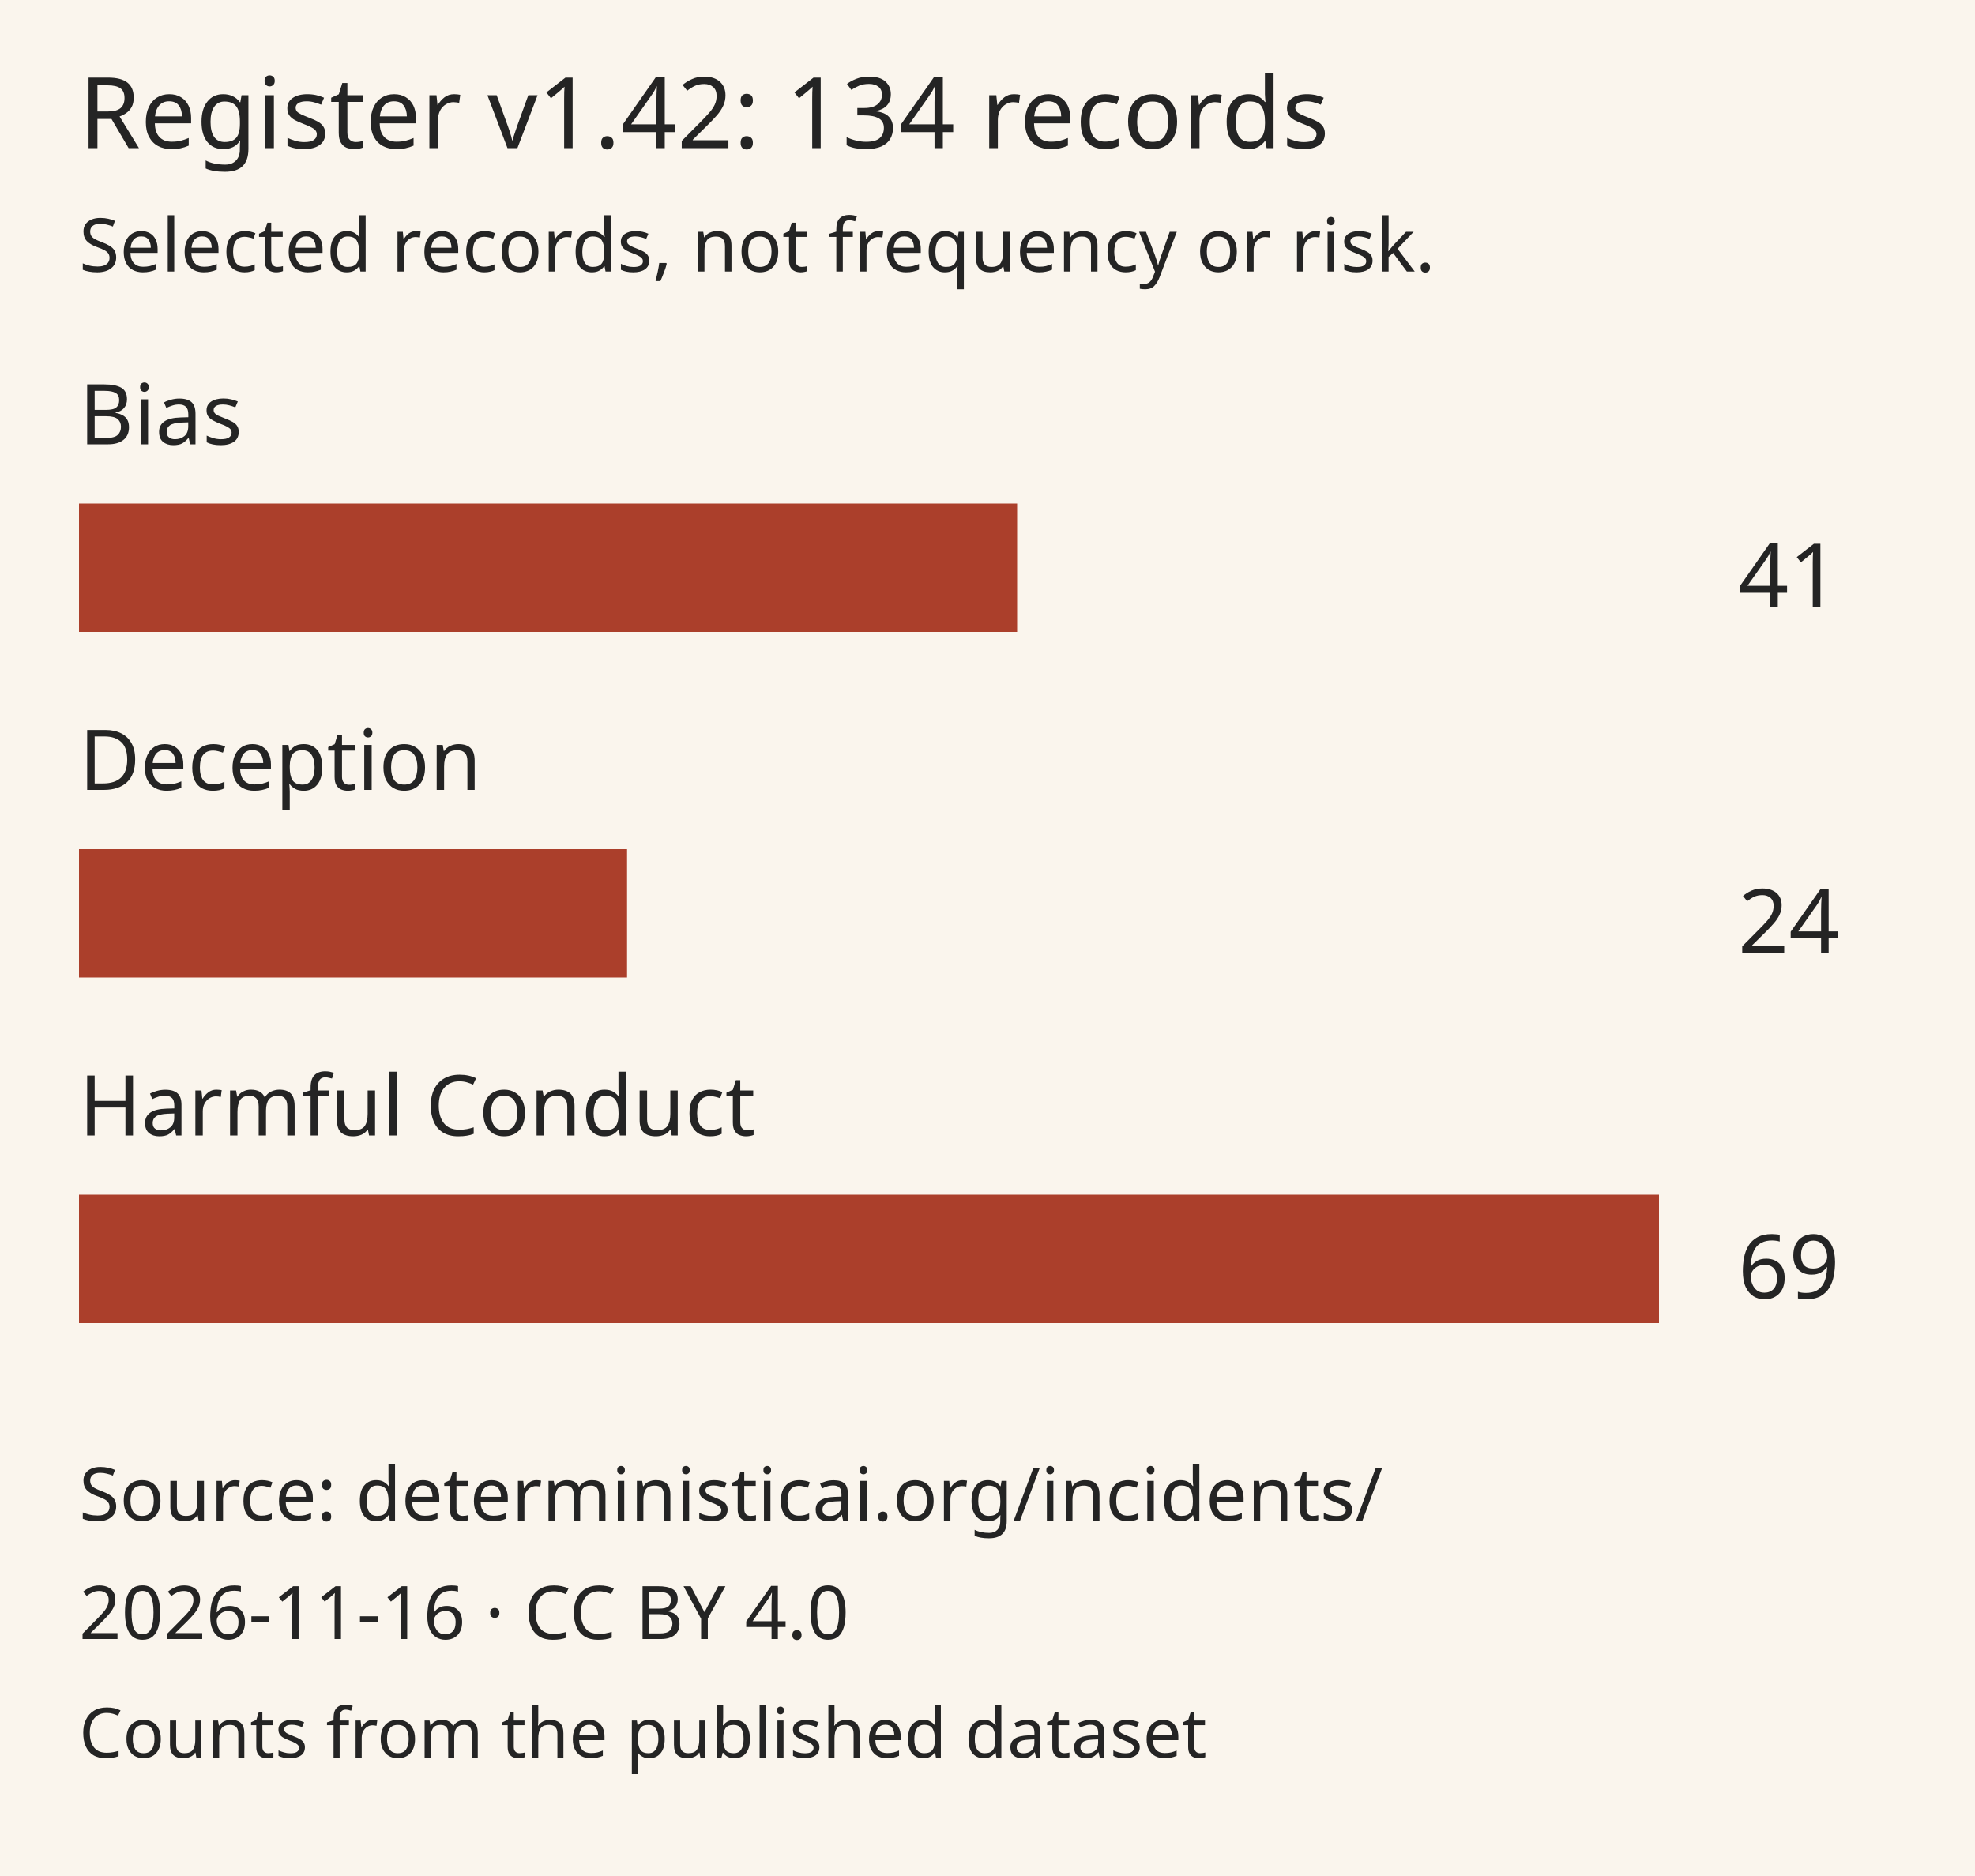
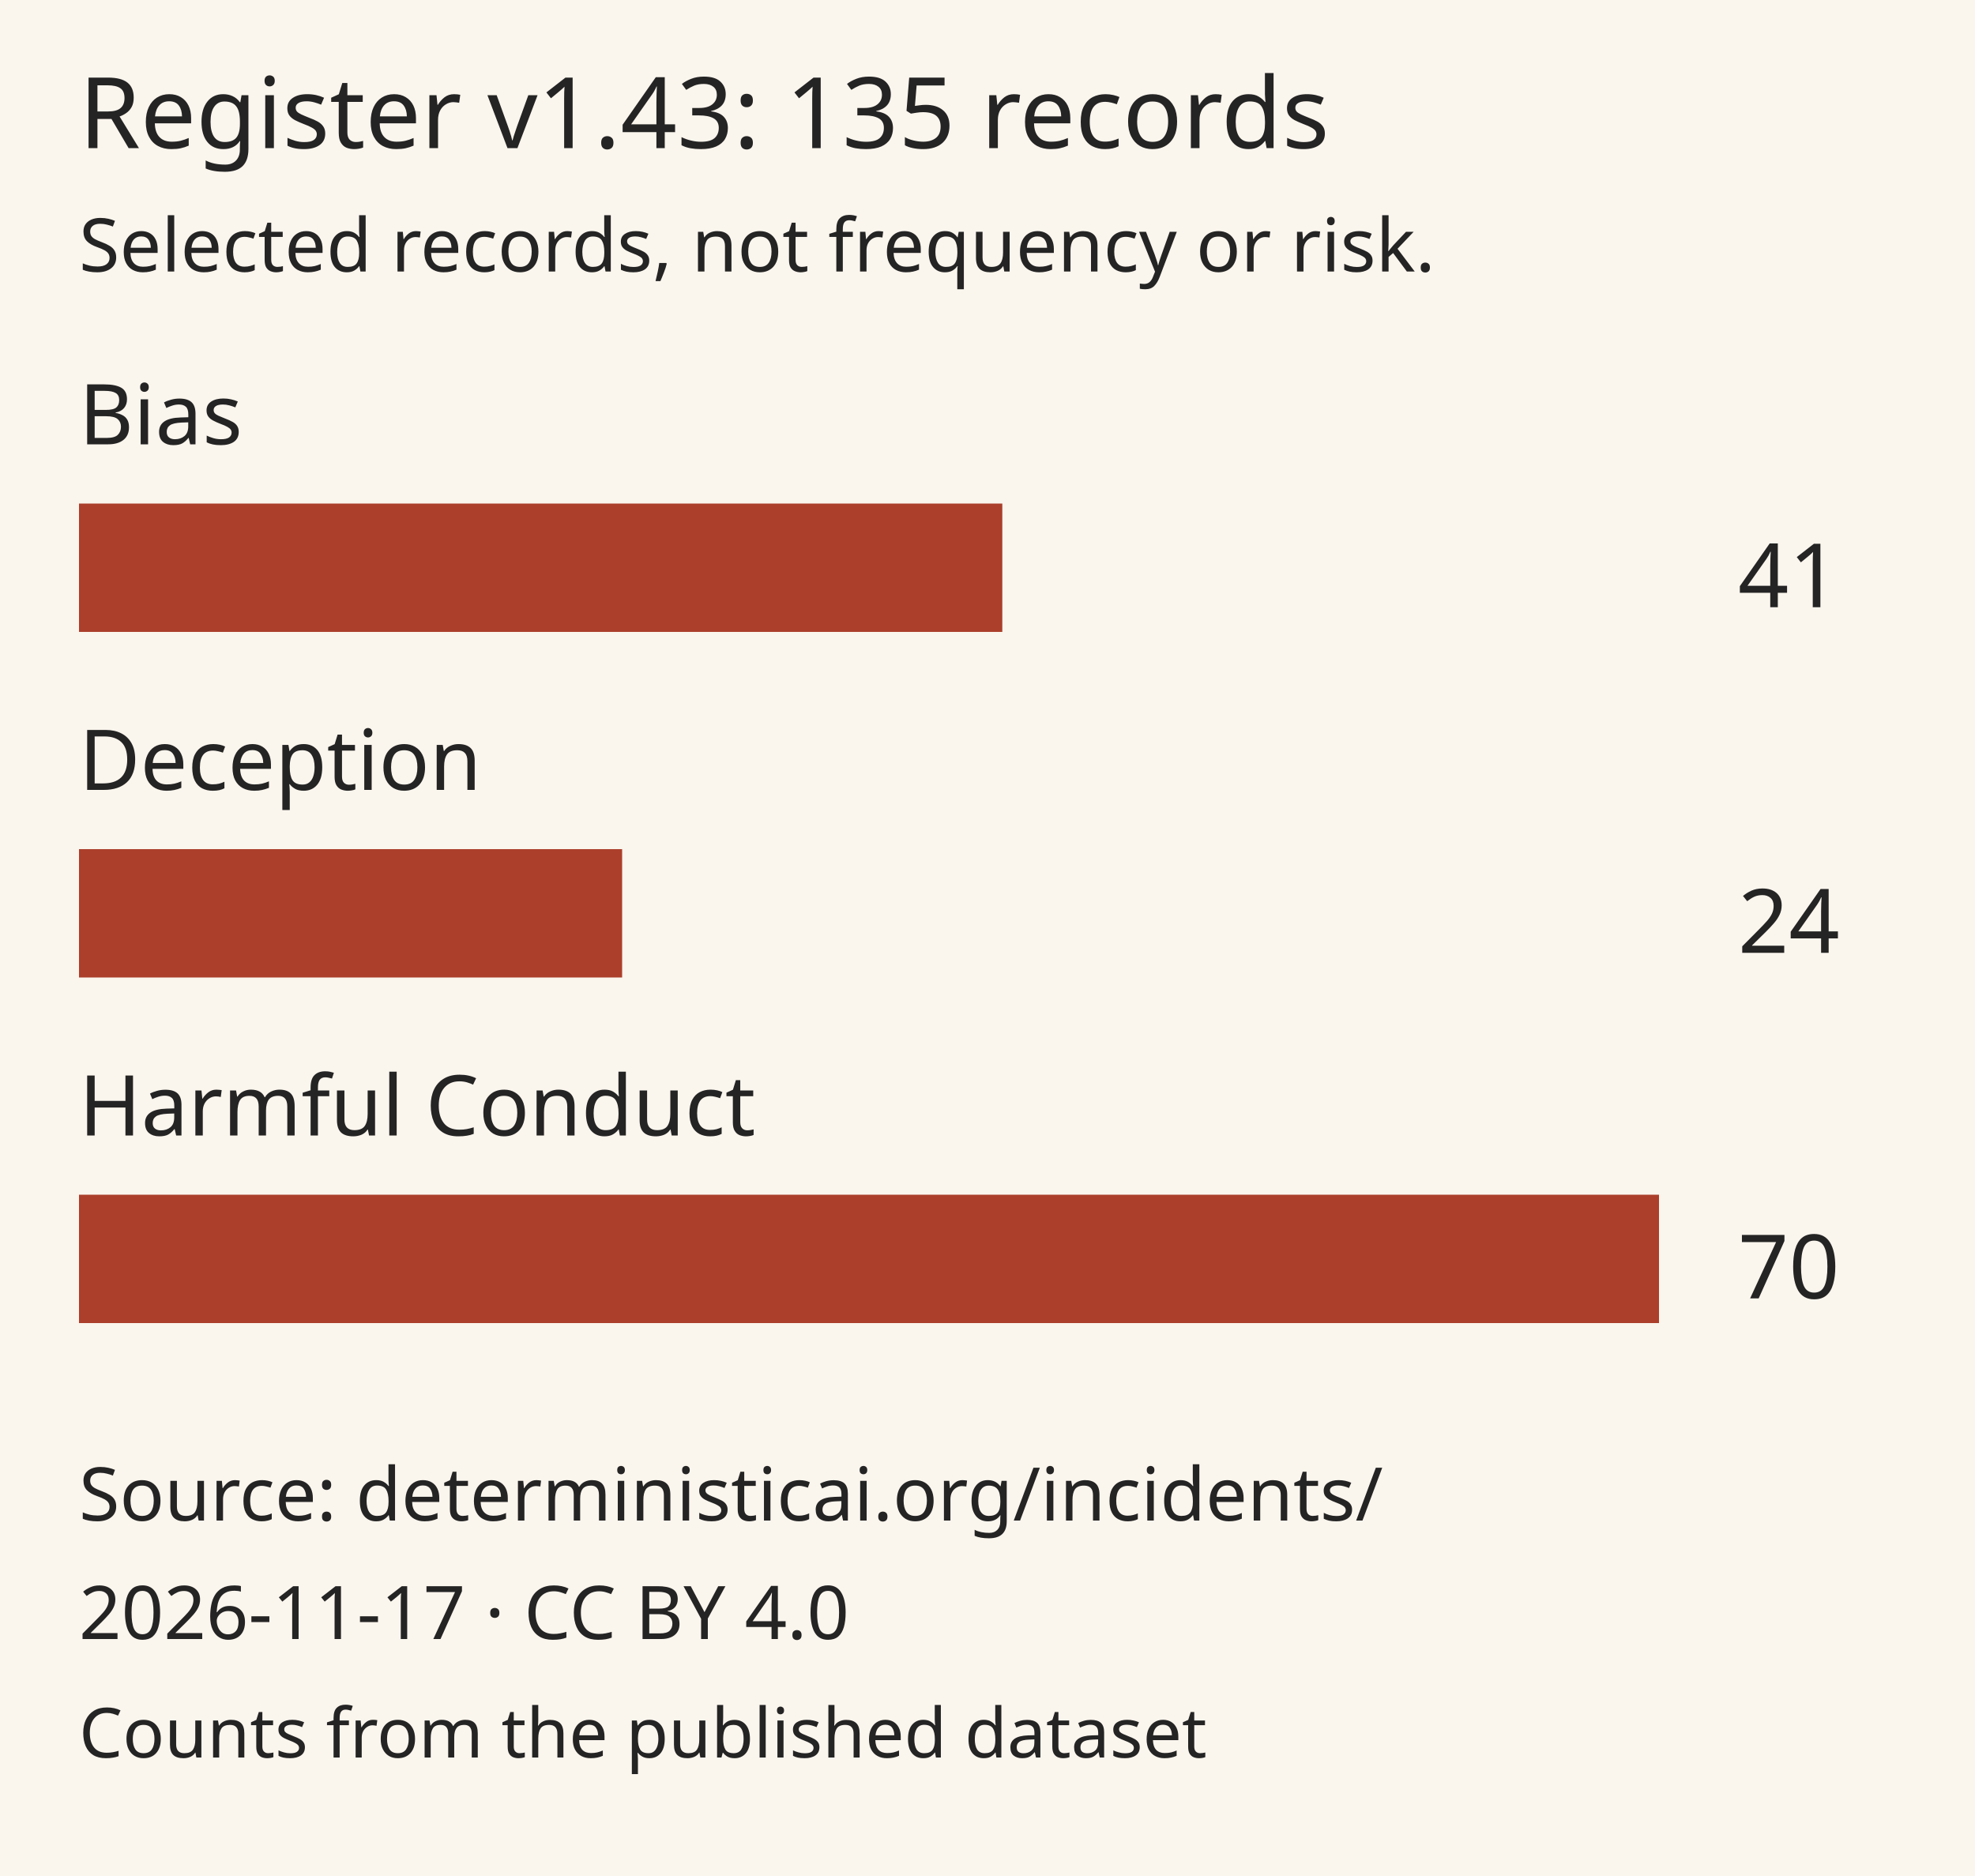
<svg xmlns="http://www.w3.org/2000/svg" viewBox="0 0 400 380">
  <rect width="400" height="380" fill="#faf5ed" />
  <g font-family="sans-serif" fill="#242424">
-     <text x="16" y="30" font-size="20">Register v1.42: 134 records</text>
+     <text x="16" y="30" font-size="20">Register v1.43: 135 records</text>
    <text x="16" y="55" font-size="15">Selected records, not frequency or risk.</text>
    <text x="16" y="90" font-size="17">Bias</text>
-     <rect x="16" y="102" width="190" height="26" fill="#ab3f2b" />
+     <rect x="16" y="102" width="187" height="26" fill="#ab3f2b" />
    <text x="352" y="123" font-size="18">41</text>
    <text x="16" y="160" font-size="17">Deception</text>
-     <rect x="16" y="172" width="111" height="26" fill="#ab3f2b" />
+     <rect x="16" y="172" width="110" height="26" fill="#ab3f2b" />
    <text x="352" y="193" font-size="18">24</text>
    <text x="16" y="230" font-size="17">Harmful Conduct</text>
    <rect x="16" y="242" width="320" height="26" fill="#ab3f2b" />
-     <text x="352" y="263" font-size="18">69</text>
+     <text x="352" y="263" font-size="18">70</text>
    <text x="16" y="308" font-size="15">Source: deterministicai.org/incidents/</text>
-     <text x="16" y="332" font-size="15">2026-11-16 · CC BY 4.0</text>
+     <text x="16" y="332" font-size="15">2026-11-17 · CC BY 4.0</text>
    <text x="16" y="356" font-size="14">Counts from the published dataset</text>
  </g>
</svg>
